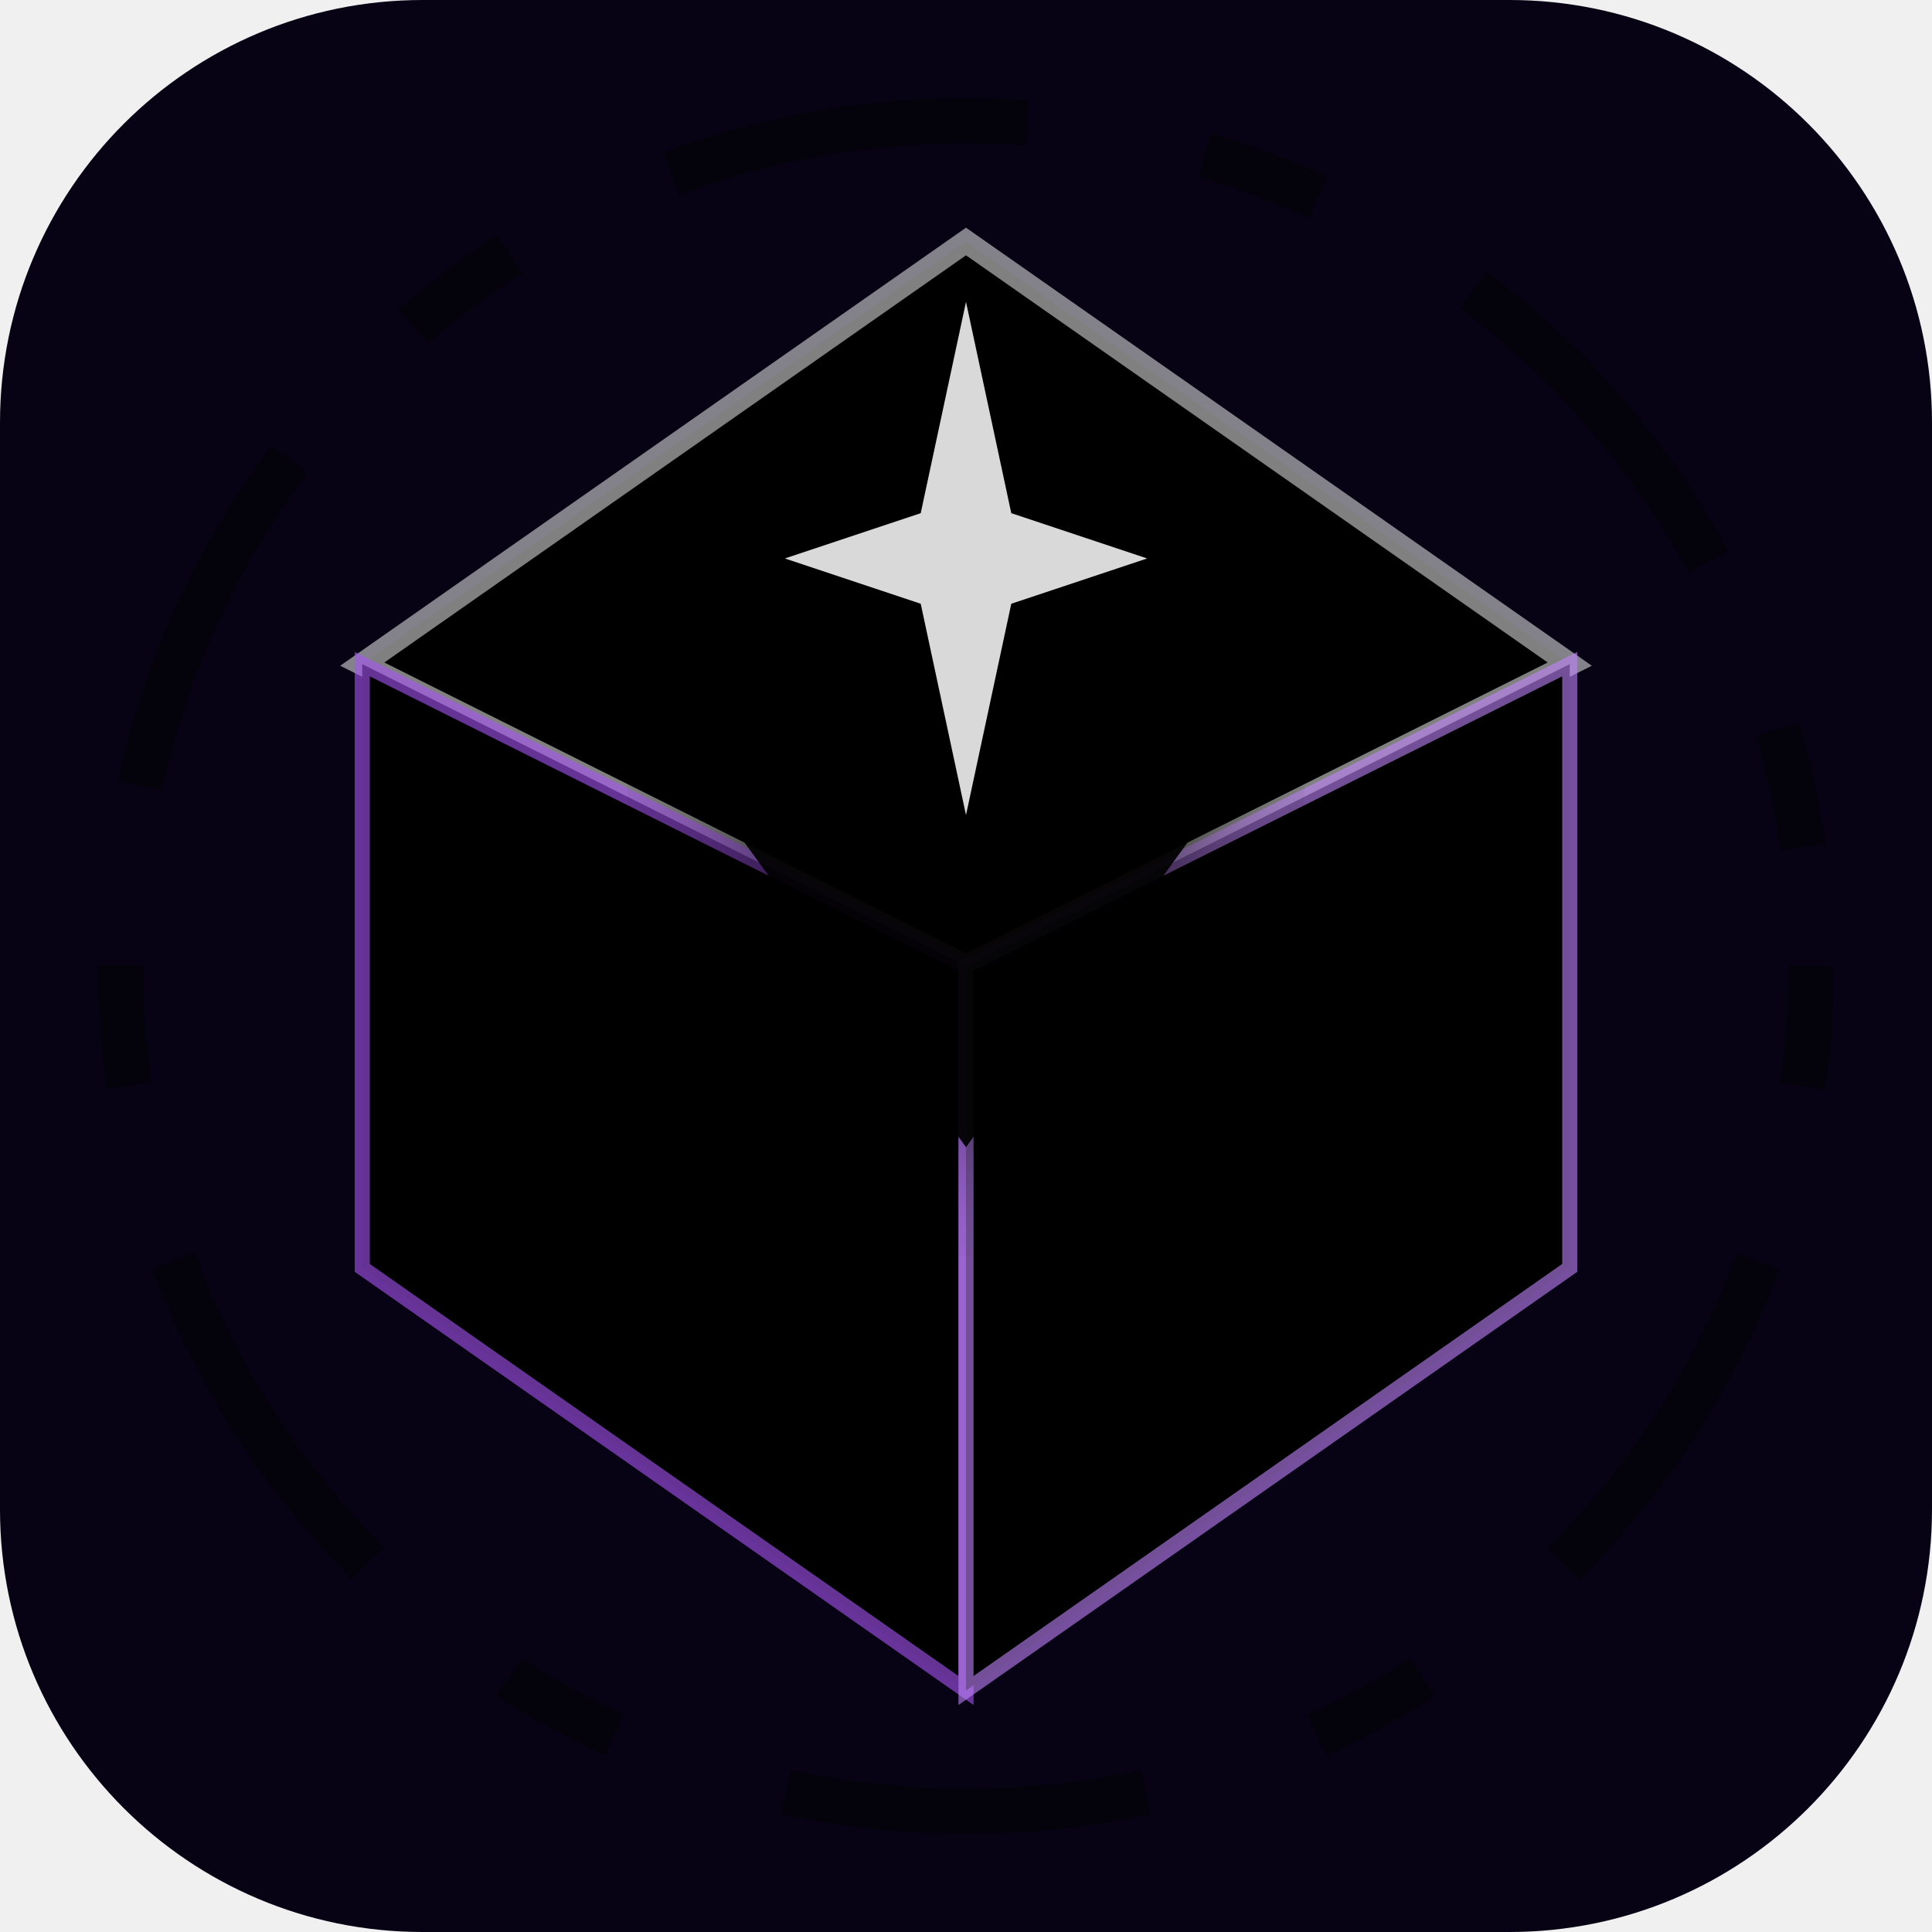
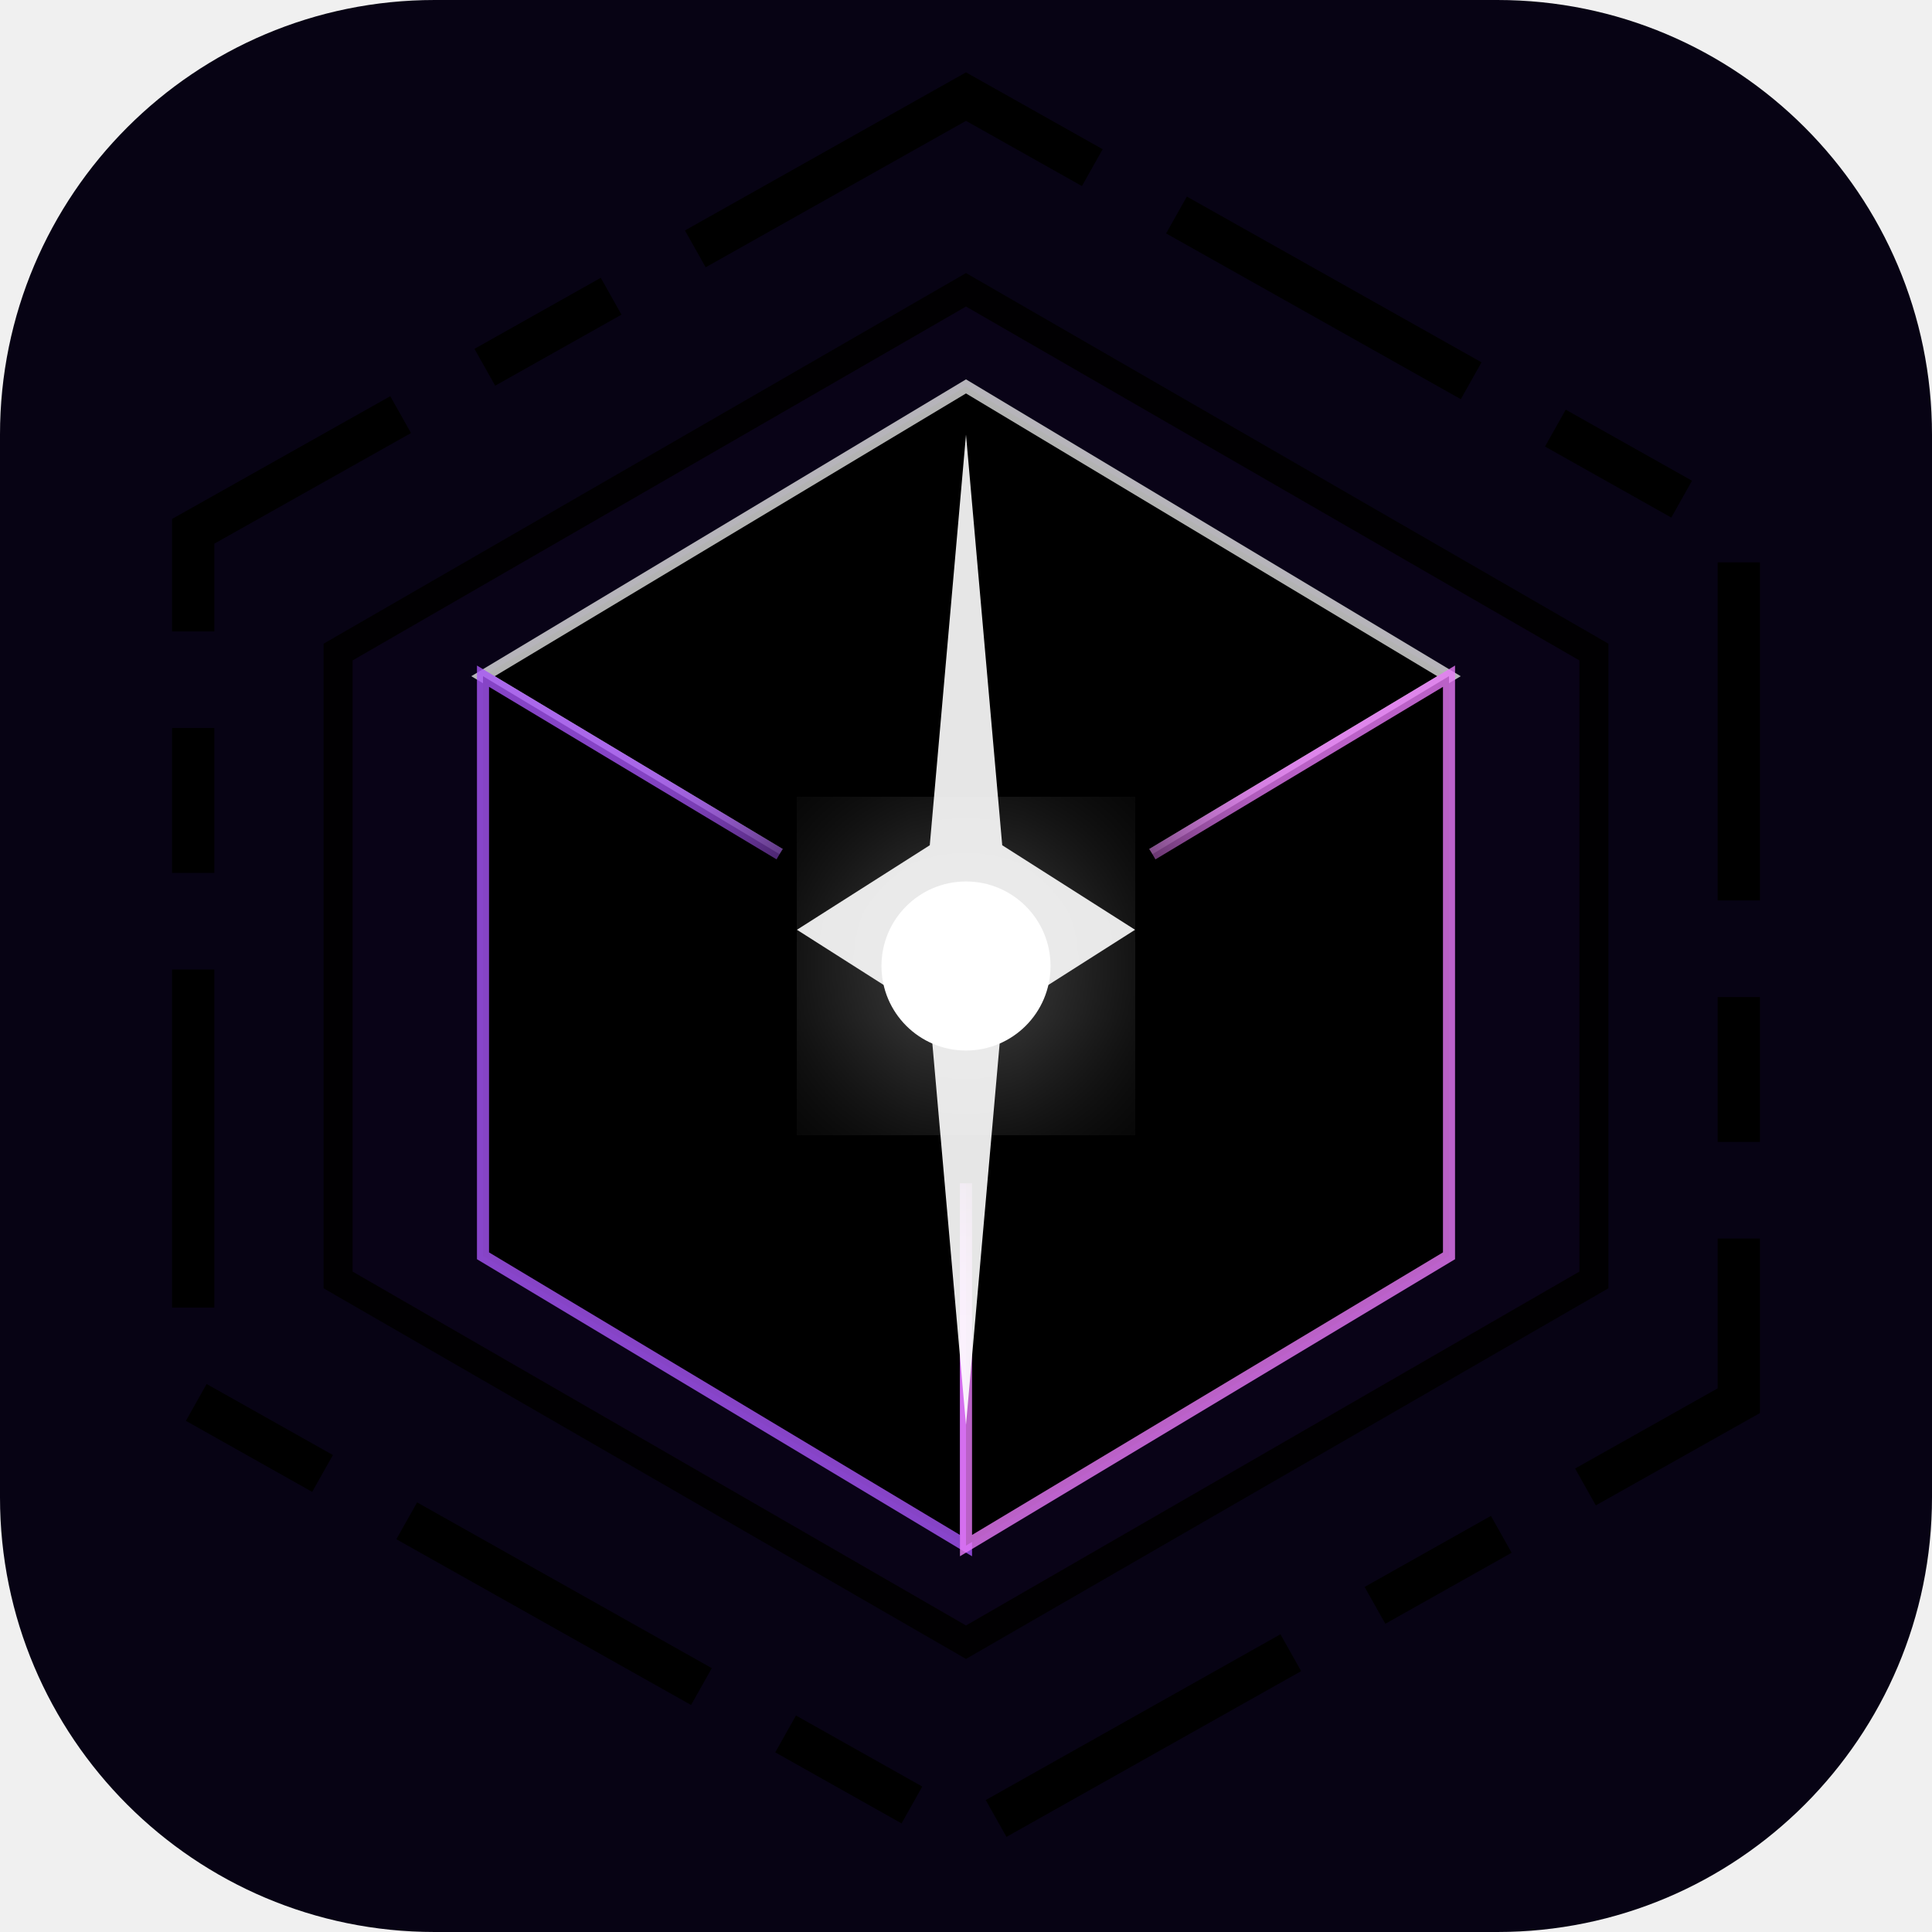
- <svg xmlns="http://www.w3.org/2000/svg" width="256" height="256" viewBox="0 0 64 64" fill="none">
+ <svg xmlns="http://www.w3.org/2000/svg" width="256" height="256" viewBox="0 0 80 80" fill="none">
  <defs>
-     <filter id="purpleGlow" x="-20%" y="-20%" width="140%" height="140%">
-       <feGaussianBlur stdDeviation="3" result="blur" />
+     <filter id="hyperGlow" x="-30%" y="-30%" width="160%" height="160%">
+       <feGaussianBlur stdDeviation="3.5" result="blur" />
      <feComposite in="SourceGraphic" in2="blur" operator="over" />
    </filter>
-     <linearGradient id="prismTop" x1="16" y1="12" x2="48" y2="30" gradientUnits="userSpaceOnUse">
-       <stop offset="0%" stopColor="#e9d5ff" />
-       <stop offset="50%" stopColor="#c084fc" />
-       <stop offset="100%" stopColor="#9333ea" />
+     <filter id="coreBlast" x="-50%" y="-50%" width="200%" height="200%">
+       <feGaussianBlur stdDeviation="5" result="blur2" />
+       <feComposite in="SourceGraphic" in2="blur2" operator="over" />
+     </filter>
+     <linearGradient id="bladeGrad1" x1="10" y1="10" x2="70" y2="70" gradientUnits="userSpaceOnUse">
+       <stop offset="0%" stopColor="#f472b6" />
+       <stop offset="45%" stopColor="#c084fc" />
+       <stop offset="100%" stopColor="#7c3aed" />
    </linearGradient>
-     <linearGradient id="prismLeft" x1="14" y1="28" x2="32" y2="54" gradientUnits="userSpaceOnUse">
-       <stop offset="0%" stopColor="#a855f7" />
-       <stop offset="60%" stopColor="#6b21a8" />
-       <stop offset="100%" stopColor="#3b0764" />
-     </linearGradient>
-     <linearGradient id="prismRight" x1="32" y1="28" x2="52" y2="54" gradientUnits="userSpaceOnUse">
-       <stop offset="0%" stopColor="#c084fc" />
-       <stop offset="50%" stopColor="#7e22ce" />
+     <linearGradient id="bladeGrad2" x1="70" y1="10" x2="10" y2="70" gradientUnits="userSpaceOnUse">
+       <stop offset="0%" stopColor="#38bdf8" />
+       <stop offset="50%" stopColor="#818cf8" />
      <stop offset="100%" stopColor="#4c1d95" />
    </linearGradient>
-     <linearGradient id="prismCore" x1="26" y1="22" x2="38" y2="38" gradientUnits="userSpaceOnUse">
+     <linearGradient id="bladeGrad3" x1="40" y1="0" x2="40" y2="80" gradientUnits="userSpaceOnUse">
      <stop offset="0%" stopColor="#ffffff" />
-       <stop offset="40%" stopColor="#f472b6" />
-       <stop offset="100%" stopColor="#a855f7" />
+       <stop offset="35%" stopColor="#e879f9" />
+       <stop offset="100%" stopColor="#581c87" />
    </linearGradient>
-     <linearGradient id="ringGlow" x1="0" y1="0" x2="64" y2="64" gradientUnits="userSpaceOnUse">
-       <stop offset="0%" stopColor="#e879f9" />
-       <stop offset="100%" stopColor="#7c3aed" />
+     <radialGradient id="fusionCore" cx="40" cy="40" r="16" gradientUnits="userSpaceOnUse">
+       <stop offset="0%" stopColor="#ffffff" />
+       <stop offset="40%" stopColor="#f43f5e" />
+       <stop offset="70%" stopColor="#a855f7" />
+       <stop offset="100%" stopColor="#1e0847" />
+     </radialGradient>
+     <linearGradient id="cyberBorder" x1="0" y1="0" x2="80" y2="80" gradientUnits="userSpaceOnUse">
+       <stop offset="0%" stopColor="#f472b6" stopOpacity="0.8" />
+       <stop offset="50%" stopColor="#a855f7" stopOpacity="0.4" />
+       <stop offset="100%" stopColor="#38bdf8" stopOpacity="0.8" />
    </linearGradient>
  </defs>
-   <rect width="64" height="64" rx="14" fill="#070314" />
-   <circle cx="32" cy="32" r="28" stroke="url(#ringGlow)" stroke-width="1.5" stroke-dasharray="4 6 12 6" stroke-opacity="0.45" />
-   <polygon points="32,8 52,22 32,32 12,22" fill="url(#prismTop)" stroke="#ffffff" stroke-width="0.75" stroke-opacity="0.5" />
-   <polygon points="12,22 32,32 32,56 12,42" fill="url(#prismLeft)" stroke="#a855f7" stroke-width="0.5" stroke-opacity="0.6" />
-   <polygon points="32,32 52,22 52,42 32,56" fill="url(#prismRight)" stroke="#c084fc" stroke-width="0.5" stroke-opacity="0.6" />
-   <polygon points="32,20 40,27 32,38 24,27" fill="url(#prismCore)" opacity="0.95" filter="url(#purpleGlow)" />
-   <path d="M32 10L33.5 17L38 18.5L33.5 20L32 27L30.5 20L26 18.5L30.5 17L32 10Z" fill="#ffffff" opacity="0.85" />
+   <rect width="80" height="80" rx="18" fill="#070314" />
+   <polygon points="40,4 72,22 72,58 40,76 8,58 8,22" stroke="url(#cyberBorder)" stroke-width="1.75" stroke-dasharray="6 4 14 4" />
+   <polygon points="40,12 66,27 66,53 40,68 14,53 14,27" fill="#090317" stroke="url(#bladeGrad1)" stroke-width="1.2" opacity="0.9" />
+   <path d="M40 16L60 28L40 40L20 28Z" fill="url(#bladeGrad1)" stroke="#ffffff" stroke-width="0.5" stroke-opacity="0.7" />
+   <path d="M20 28L40 40L40 64L20 52Z" fill="url(#bladeGrad2)" stroke="#a855f7" stroke-width="0.5" stroke-opacity="0.8" />
+   <path d="M40 40L60 28L60 52L40 64Z" fill="url(#bladeGrad3)" stroke="#e879f9" stroke-width="0.5" stroke-opacity="0.8" />
+   <circle cx="40" cy="40" r="9" fill="url(#fusionCore)" filter="url(#hyperGlow)" />
+   <circle cx="40" cy="40" r="3.5" fill="#ffffff" filter="url(#coreBlast)" />
+   <path d="M40 18L41.5 35L47 38.5L41.5 42L40 59L38.5 42L33 38.5L38.5 35Z" fill="#ffffff" opacity="0.9" />
</svg>
